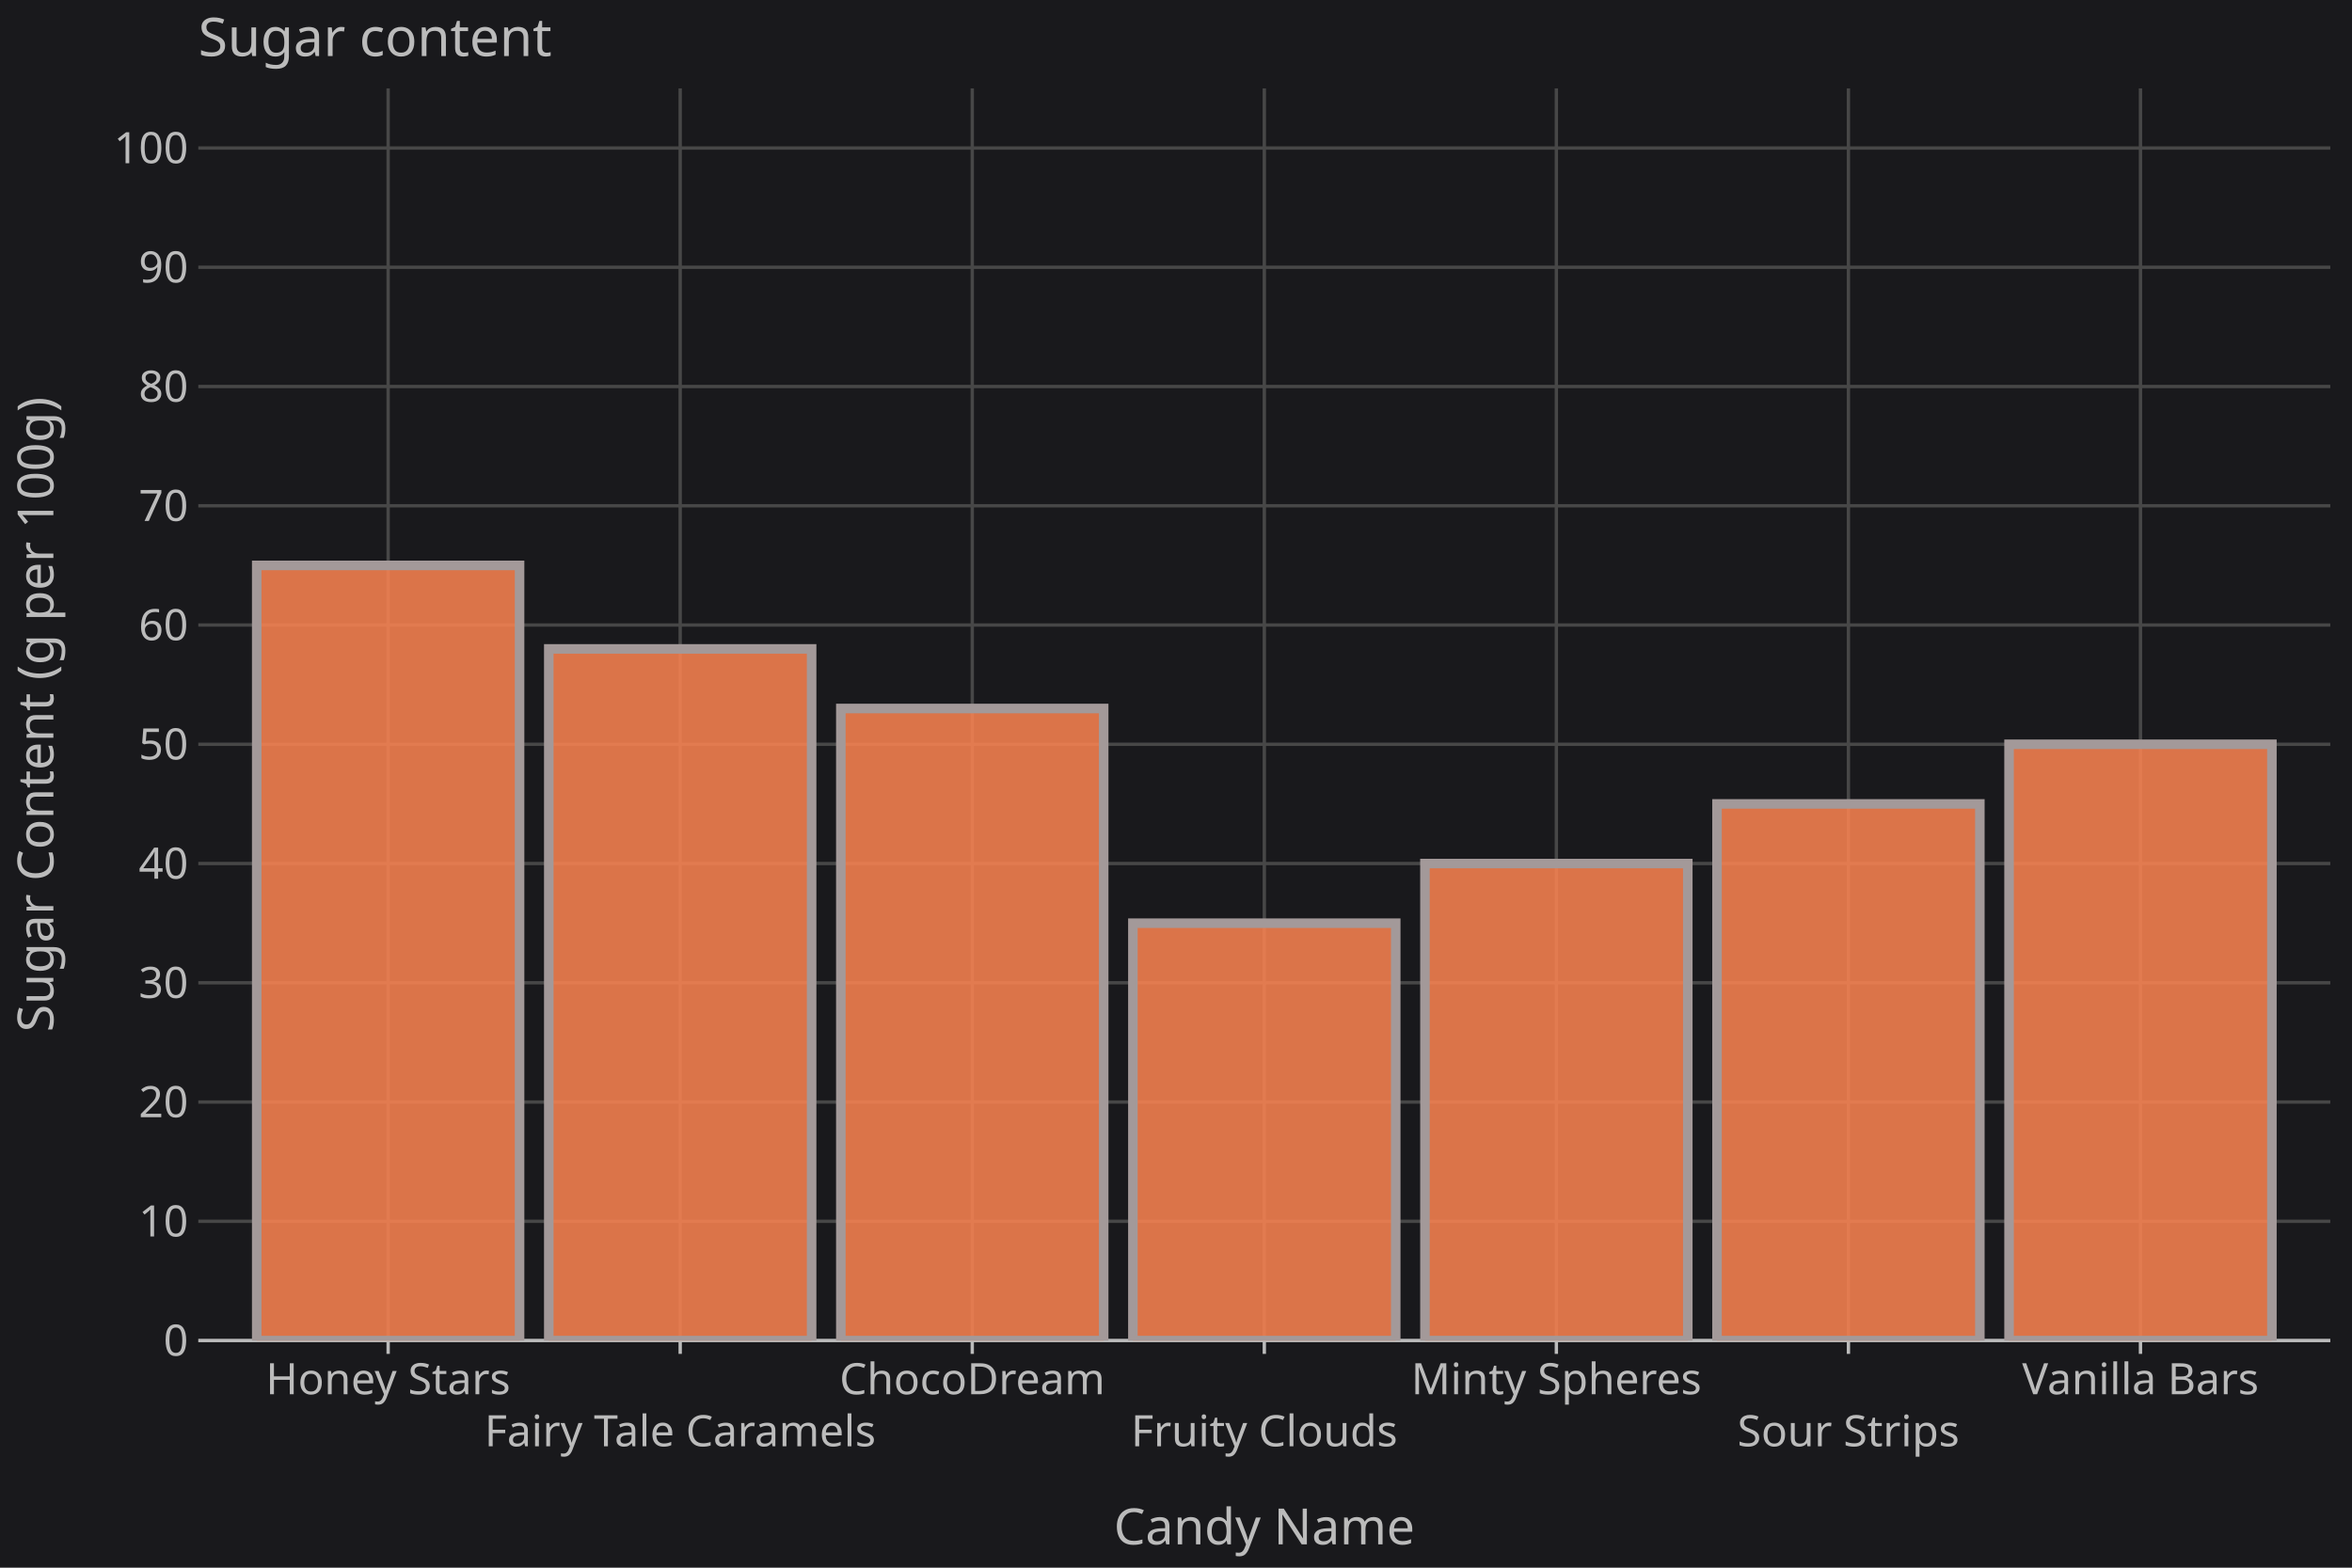
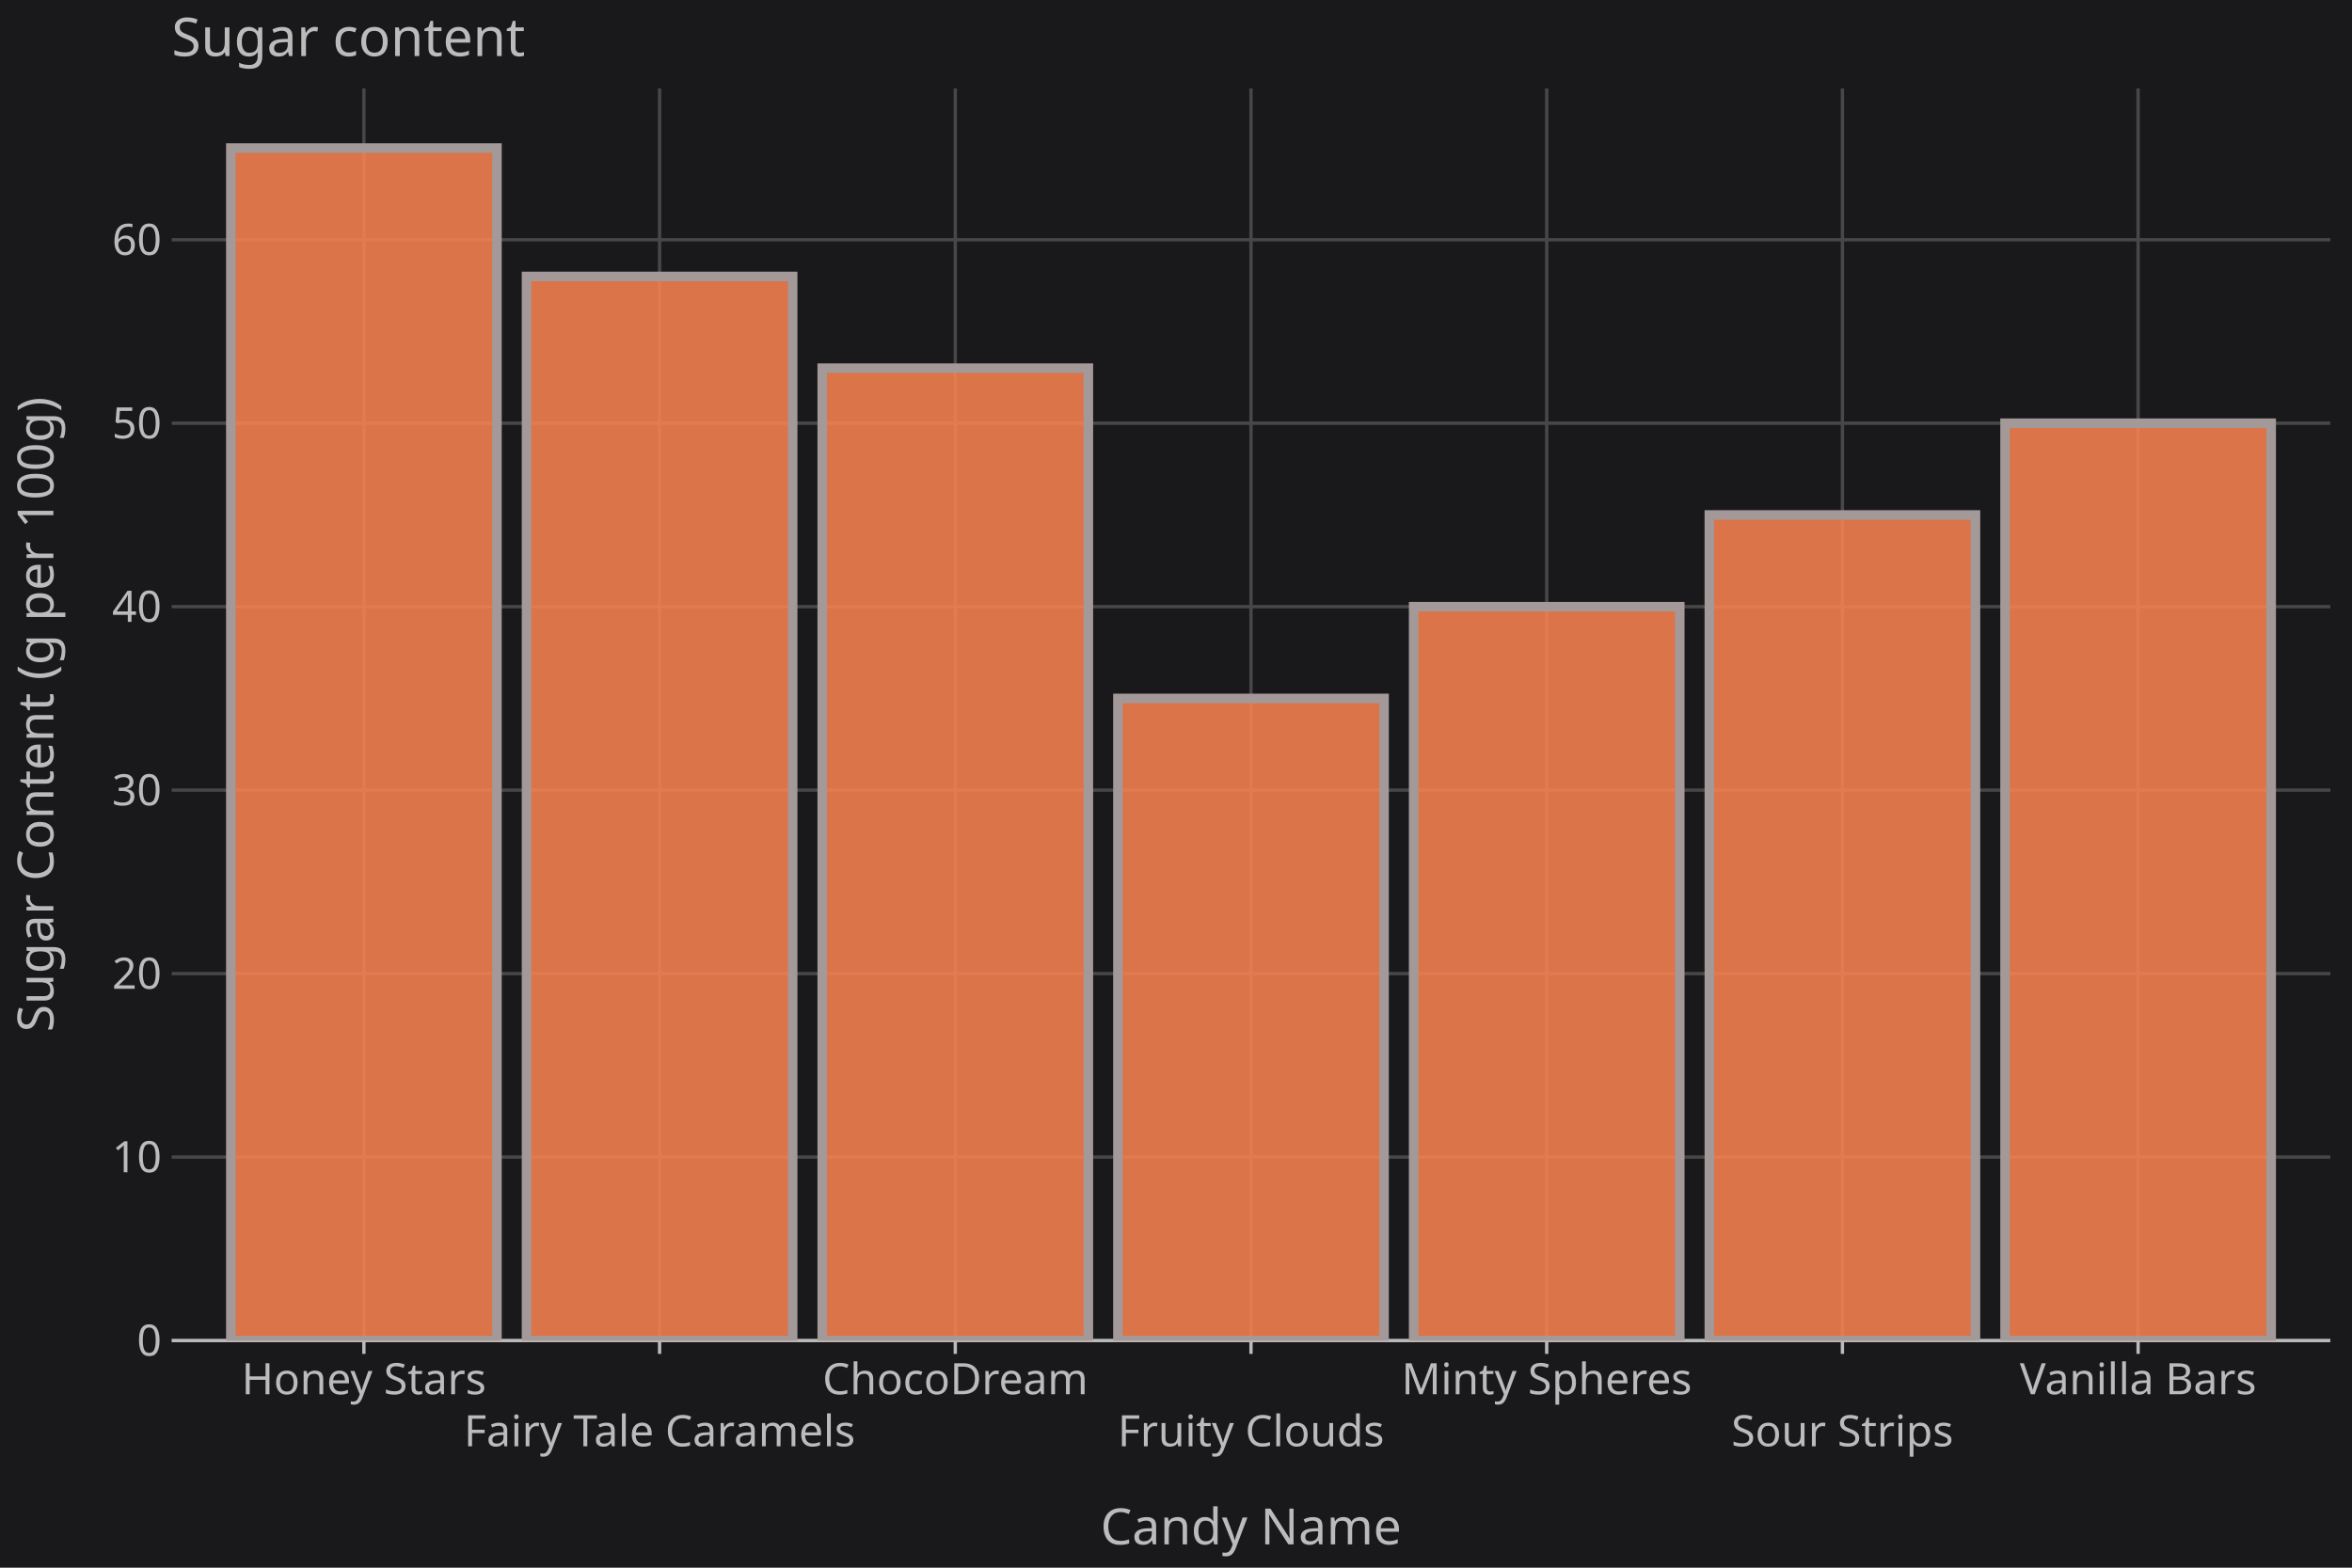
<svg xmlns="http://www.w3.org/2000/svg" display="block" class="plt-container" width="705.0" height="470.0">
  <style type="text/css">
  .plt-container {
   font-family: Lucida Grande, sans-serif;
   user-select: none;
   -webkit-user-select: none;
   -moz-user-select: none;
   -ms-user-select: none;
}
text {
   text-rendering: optimizeLegibility;
}
#xXxprefixXx0 .plot-title {
fill: #bbbbbb;
font-weight: normal;
   font-style: normal;font-family: Lucida Grande, sans-serif;
font-size: 16.0px;

}
#xXxprefixXx0 .plot-subtitle {
fill: #bbbbbb;
font-weight: normal;
   font-style: normal;font-family: Lucida Grande, sans-serif;
font-size: 15.0px;

}
#xXxprefixXx0 .plot-caption {
fill: #bbbbbb;
font-weight: normal;
   font-style: normal;font-family: Lucida Grande, sans-serif;
font-size: 13.0px;

}
#xXxprefixXx0 .hyperlink-element {
fill: #118ed8;
font-weight: normal;
   font-style: normal;
}
#xXxprefixXx0 .legend-title {
fill: #bbbbbb;
font-weight: normal;
   font-style: normal;font-family: Lucida Grande, sans-serif;
font-size: 15.0px;

}
#xXxprefixXx0 .legend-item {
fill: #bbbbbb;
font-weight: normal;
   font-style: normal;font-family: Lucida Grande, sans-serif;
font-size: 13.0px;

}
#xXxprefixXx0 .axis-title-x {
fill: #bbbbbb;
font-weight: normal;
   font-style: normal;font-family: Lucida Grande, sans-serif;
font-size: 15.0px;

}
#xXxprefixXx0 .axis-text-x {
fill: #bbbbbb;
font-weight: normal;
   font-style: normal;font-family: Lucida Grande, sans-serif;
font-size: 13.0px;

}
#xXxprefixXx2 .axis-tooltip-text-x {
fill: #303030;
font-weight: normal;
   font-style: normal;font-family: Lucida Grande, sans-serif;
font-size: 13.0px;

}
#xXxprefixXx0 .axis-title-y {
fill: #bbbbbb;
font-weight: normal;
   font-style: normal;font-family: Lucida Grande, sans-serif;
font-size: 15.0px;

}
#xXxprefixXx0 .axis-text-y {
fill: #bbbbbb;
font-weight: normal;
   font-style: normal;font-family: Lucida Grande, sans-serif;
font-size: 13.0px;

}
#xXxprefixXx2 .axis-tooltip-text-y {
fill: #303030;
font-weight: normal;
   font-style: normal;font-family: Lucida Grande, sans-serif;
font-size: 13.0px;

}
#xXxprefixXx0 .facet-strip-text-x {
fill: #bbbbbb;
font-weight: normal;
   font-style: normal;font-family: Lucida Grande, sans-serif;
font-size: 13.0px;

}
#xXxprefixXx0 .facet-strip-text-y {
fill: #bbbbbb;
font-weight: normal;
   font-style: normal;font-family: Lucida Grande, sans-serif;
font-size: 13.0px;

}
#xXxprefixXx2 .tooltip-text {
fill: #bbbbbb;
font-weight: normal;
   font-style: normal;font-family: Lucida Grande, sans-serif;
font-size: 13.0px;

}
#xXxprefixXx2 .tooltip-title {
fill: #bbbbbb;
font-weight: bold;
   font-style: normal;font-family: Lucida Grande, sans-serif;
font-size: 13.0px;

}
#xXxprefixXx2 .tooltip-label {
fill: #bbbbbb;
font-weight: bold;
   font-style: normal;font-family: Lucida Grande, sans-serif;
font-size: 13.0px;

}

  </style>
  <g id="xXxprefixXx0">
    <path fill-rule="evenodd" fill="rgb(25,25,28)" fill-opacity="1.0" d="M0.0 0.0 L0.0 470.0 L705.0 470.0 L705.0 0.0 Z">
    </path>
    <g transform="translate(29.5 26.5 ) ">
      <g>
-         <g transform="translate(29.94182 0.0 ) ">
+         <g transform="translate(21.96121 0.0 ) ">
          <g>
-             <line x1="56.902" y1="0.0" x2="56.902" y2="375.4" stroke="rgb(71,71,71)" stroke-opacity="1.0" stroke-width="1.0" fill="none">
-             </line>
-             <line x1="144.445" y1="0.0" x2="144.445" y2="375.4" stroke="rgb(71,71,71)" stroke-opacity="1.0" stroke-width="1.0" fill="none">
-             </line>
-             <line x1="231.987" y1="0.0" x2="231.987" y2="375.4" stroke="rgb(71,71,71)" stroke-opacity="1.0" stroke-width="1.0" fill="none">
-             </line>
-             <line x1="319.529" y1="0.0" x2="319.529" y2="375.4" stroke="rgb(71,71,71)" stroke-opacity="1.0" stroke-width="1.0" fill="none">
-             </line>
-             <line x1="407.071" y1="0.0" x2="407.071" y2="375.4" stroke="rgb(71,71,71)" stroke-opacity="1.0" stroke-width="1.0" fill="none">
-             </line>
-             <line x1="494.614" y1="0.0" x2="494.614" y2="375.4" stroke="rgb(71,71,71)" stroke-opacity="1.0" stroke-width="1.0" fill="none">
-             </line>
-             <line x1="582.156" y1="0.0" x2="582.156" y2="375.4" stroke="rgb(71,71,71)" stroke-opacity="1.0" stroke-width="1.0" fill="none">
-             </line>
-           </g>
-         </g>
-         <g transform="translate(29.94182 0.0 ) ">
+             <line x1="57.613" y1="0.0" x2="57.613" y2="375.4" stroke="rgb(71,71,71)" stroke-opacity="1.0" stroke-width="1.0" fill="none">
+             </line>
+             <line x1="146.248" y1="0.0" x2="146.248" y2="375.4" stroke="rgb(71,71,71)" stroke-opacity="1.0" stroke-width="1.0" fill="none">
+             </line>
+             <line x1="234.884" y1="0.0" x2="234.884" y2="375.4" stroke="rgb(71,71,71)" stroke-opacity="1.0" stroke-width="1.0" fill="none">
+             </line>
+             <line x1="323.519" y1="0.0" x2="323.519" y2="375.4" stroke="rgb(71,71,71)" stroke-opacity="1.0" stroke-width="1.0" fill="none">
+             </line>
+             <line x1="412.155" y1="0.0" x2="412.155" y2="375.4" stroke="rgb(71,71,71)" stroke-opacity="1.0" stroke-width="1.0" fill="none">
+             </line>
+             <line x1="500.79" y1="0.0" x2="500.79" y2="375.4" stroke="rgb(71,71,71)" stroke-opacity="1.0" stroke-width="1.0" fill="none">
+             </line>
+             <line x1="589.426" y1="0.0" x2="589.426" y2="375.4" stroke="rgb(71,71,71)" stroke-opacity="1.0" stroke-width="1.0" fill="none">
+             </line>
+           </g>
+         </g>
+         <g transform="translate(21.96121 0.0 ) ">
          <g>
-             <line x1="0.0" y1="375.4" x2="639.058" y2="375.4" stroke="rgb(71,71,71)" stroke-opacity="1.0" stroke-width="1.0" fill="none">
-             </line>
-             <line x1="0.0" y1="339.648" x2="639.058" y2="339.648" stroke="rgb(71,71,71)" stroke-opacity="1.0" stroke-width="1.0" fill="none">
-             </line>
-             <line x1="0.0" y1="303.895" x2="639.058" y2="303.895" stroke="rgb(71,71,71)" stroke-opacity="1.0" stroke-width="1.0" fill="none">
-             </line>
-             <line x1="0.0" y1="268.143" x2="639.058" y2="268.143" stroke="rgb(71,71,71)" stroke-opacity="1.0" stroke-width="1.0" fill="none">
-             </line>
-             <line x1="0.0" y1="232.39" x2="639.058" y2="232.39" stroke="rgb(71,71,71)" stroke-opacity="1.0" stroke-width="1.0" fill="none">
-             </line>
-             <line x1="0.0" y1="196.638" x2="639.058" y2="196.638" stroke="rgb(71,71,71)" stroke-opacity="1.0" stroke-width="1.0" fill="none">
-             </line>
-             <line x1="0.0" y1="160.886" x2="639.058" y2="160.886" stroke="rgb(71,71,71)" stroke-opacity="1.0" stroke-width="1.0" fill="none">
-             </line>
-             <line x1="0.0" y1="125.133" x2="639.058" y2="125.133" stroke="rgb(71,71,71)" stroke-opacity="1.0" stroke-width="1.0" fill="none">
-             </line>
-             <line x1="0.0" y1="89.381" x2="639.058" y2="89.381" stroke="rgb(71,71,71)" stroke-opacity="1.0" stroke-width="1.0" fill="none">
-             </line>
-             <line x1="0.0" y1="53.629" x2="639.058" y2="53.629" stroke="rgb(71,71,71)" stroke-opacity="1.0" stroke-width="1.0" fill="none">
-             </line>
-             <line x1="0.0" y1="17.876" x2="639.058" y2="17.876" stroke="rgb(71,71,71)" stroke-opacity="1.0" stroke-width="1.0" fill="none">
-             </line>
-           </g>
-         </g>
-         <g transform="translate(29.94182 375.4 ) ">
-           <g transform="translate(56.90244 0.0 ) ">
+             <line x1="0.0" y1="375.4" x2="647.039" y2="375.4" stroke="rgb(71,71,71)" stroke-opacity="1.0" stroke-width="1.0" fill="none">
+             </line>
+             <line x1="0.0" y1="320.396" x2="647.039" y2="320.396" stroke="rgb(71,71,71)" stroke-opacity="1.0" stroke-width="1.0" fill="none">
+             </line>
+             <line x1="0.0" y1="265.393" x2="647.039" y2="265.393" stroke="rgb(71,71,71)" stroke-opacity="1.0" stroke-width="1.0" fill="none">
+             </line>
+             <line x1="0.0" y1="210.389" x2="647.039" y2="210.389" stroke="rgb(71,71,71)" stroke-opacity="1.0" stroke-width="1.0" fill="none">
+             </line>
+             <line x1="0.0" y1="155.385" x2="647.039" y2="155.385" stroke="rgb(71,71,71)" stroke-opacity="1.0" stroke-width="1.0" fill="none">
+             </line>
+             <line x1="0.0" y1="100.382" x2="647.039" y2="100.382" stroke="rgb(71,71,71)" stroke-opacity="1.0" stroke-width="1.0" fill="none">
+             </line>
+             <line x1="0.0" y1="45.378" x2="647.039" y2="45.378" stroke="rgb(71,71,71)" stroke-opacity="1.0" stroke-width="1.0" fill="none">
+             </line>
+           </g>
+         </g>
+         <g transform="translate(21.96121 375.4 ) ">
+           <g transform="translate(57.61304 0.0 ) ">
            <line stroke-width="1.0" stroke="rgb(187,187,187)" stroke-opacity="1.0" x2="0.0" y2="4.0">
            </line>
            <g transform="translate(0.0 7.0 ) ">
              <text class="axis-text-x" text-anchor="middle" dy="0.7em">
                <tspan>Honey Stars</tspan>
              </text>
            </g>
          </g>
-           <g transform="translate(144.4447 0.0 ) ">
+           <g transform="translate(146.2485 0.0 ) ">
            <line stroke-width="1.0" stroke="rgb(187,187,187)" stroke-opacity="1.0" x2="0.0" y2="4.0">
            </line>
            <g transform="translate(0.0 22.6 ) ">
              <text class="axis-text-x" text-anchor="middle" dy="0.7em">
                <tspan>Fairy Tale Caramels</tspan>
              </text>
            </g>
          </g>
-           <g transform="translate(231.9869 0.0 ) ">
+           <g transform="translate(234.8839 0.0 ) ">
            <line stroke-width="1.0" stroke="rgb(187,187,187)" stroke-opacity="1.0" x2="0.0" y2="4.0">
            </line>
            <g transform="translate(0.0 7.0 ) ">
              <text class="axis-text-x" text-anchor="middle" dy="0.7em">
                <tspan> ChocoDream</tspan>
              </text>
            </g>
          </g>
-           <g transform="translate(319.5291 0.0 ) ">
+           <g transform="translate(323.5194 0.0 ) ">
            <line stroke-width="1.0" stroke="rgb(187,187,187)" stroke-opacity="1.0" x2="0.0" y2="4.0">
            </line>
            <g transform="translate(0.0 22.6 ) ">
              <text class="axis-text-x" text-anchor="middle" dy="0.7em">
                <tspan>Fruity Clouds</tspan>
              </text>
            </g>
          </g>
-           <g transform="translate(407.0713 0.0 ) ">
+           <g transform="translate(412.1548 0.0 ) ">
            <line stroke-width="1.0" stroke="rgb(187,187,187)" stroke-opacity="1.0" x2="0.0" y2="4.0">
            </line>
            <g transform="translate(0.0 7.0 ) ">
              <text class="axis-text-x" text-anchor="middle" dy="0.7em">
                <tspan>Minty Spheres</tspan>
              </text>
            </g>
          </g>
-           <g transform="translate(494.6135 0.0 ) ">
+           <g transform="translate(500.7903 0.0 ) ">
            <line stroke-width="1.0" stroke="rgb(187,187,187)" stroke-opacity="1.0" x2="0.0" y2="4.0">
            </line>
            <g transform="translate(0.0 22.6 ) ">
              <text class="axis-text-x" text-anchor="middle" dy="0.7em">
                <tspan>Sour Strips</tspan>
              </text>
            </g>
          </g>
-           <g transform="translate(582.1557 0.0 ) ">
+           <g transform="translate(589.4257 0.0 ) ">
            <line stroke-width="1.0" stroke="rgb(187,187,187)" stroke-opacity="1.0" x2="0.0" y2="4.0">
            </line>
            <g transform="translate(0.0 7.0 ) ">
              <text class="axis-text-x" text-anchor="middle" dy="0.7em">
                <tspan>Vanilla Bars</tspan>
              </text>
            </g>
          </g>
-           <line x1="0.0" y1="0.0" x2="639.058" y2="0.0" stroke-width="1.0" stroke="rgb(187,187,187)" stroke-opacity="1.0">
+           <line x1="0.0" y1="0.0" x2="647.039" y2="0.0" stroke-width="1.0" stroke="rgb(187,187,187)" stroke-opacity="1.0">
          </line>
        </g>
-         <g transform="translate(29.94182 0.0 ) ">
+         <g transform="translate(21.96121 0.0 ) ">
          <g transform="translate(0.0 375.4 ) ">
            <g transform="translate(-3.0 0.0 ) ">
              <text class="axis-text-y" text-anchor="end" dy="0.35em">
                <tspan>0</tspan>
              </text>
            </g>
          </g>
-           <g transform="translate(0.0 339.6476 ) ">
+           <g transform="translate(0.0 320.3963 ) ">
            <g transform="translate(-3.0 0.0 ) ">
              <text class="axis-text-y" text-anchor="end" dy="0.35em">
                <tspan>10</tspan>
              </text>
            </g>
          </g>
-           <g transform="translate(0.0 303.8952 ) ">
+           <g transform="translate(0.0 265.3927 ) ">
            <g transform="translate(-3.0 0.0 ) ">
              <text class="axis-text-y" text-anchor="end" dy="0.35em">
                <tspan>20</tspan>
              </text>
            </g>
          </g>
-           <g transform="translate(0.0 268.1429 ) ">
+           <g transform="translate(0.0 210.389 ) ">
            <g transform="translate(-3.0 0.0 ) ">
              <text class="axis-text-y" text-anchor="end" dy="0.35em">
                <tspan>30</tspan>
              </text>
            </g>
          </g>
-           <g transform="translate(0.0 232.3905 ) ">
+           <g transform="translate(0.0 155.3853 ) ">
            <g transform="translate(-3.0 0.0 ) ">
              <text class="axis-text-y" text-anchor="end" dy="0.35em">
                <tspan>40</tspan>
              </text>
            </g>
          </g>
-           <g transform="translate(0.0 196.6381 ) ">
+           <g transform="translate(0.0 100.3817 ) ">
            <g transform="translate(-3.0 0.0 ) ">
              <text class="axis-text-y" text-anchor="end" dy="0.35em">
                <tspan>50</tspan>
              </text>
            </g>
          </g>
-           <g transform="translate(0.0 160.8857 ) ">
+           <g transform="translate(0.0 45.37802 ) ">
            <g transform="translate(-3.0 0.0 ) ">
              <text class="axis-text-y" text-anchor="end" dy="0.35em">
                <tspan>60</tspan>
              </text>
            </g>
          </g>
-           <g transform="translate(0.0 125.1333 ) ">
-             <g transform="translate(-3.0 0.0 ) ">
-               <text class="axis-text-y" text-anchor="end" dy="0.35em">
-                 <tspan>70</tspan>
-               </text>
-             </g>
-           </g>
-           <g transform="translate(0.0 89.38095 ) ">
-             <g transform="translate(-3.0 0.0 ) ">
-               <text class="axis-text-y" text-anchor="end" dy="0.35em">
-                 <tspan>80</tspan>
-               </text>
-             </g>
-           </g>
-           <g transform="translate(0.0 53.62857 ) ">
-             <g transform="translate(-3.0 0.0 ) ">
-               <text class="axis-text-y" text-anchor="end" dy="0.35em">
-                 <tspan>90</tspan>
-               </text>
-             </g>
-           </g>
-           <g transform="translate(0.0 17.87619 ) ">
-             <g transform="translate(-3.0 0.0 ) ">
-               <text class="axis-text-y" text-anchor="end" dy="0.35em">
-                 <tspan>100</tspan>
-               </text>
-             </g>
-           </g>
        </g>
      </g>
-       <g clip-path="url(#xXxprefixXx1)" clip-bounds-jfx="[rect (29.942, 0.0), (639.058, 375.4)]">
-         <g transform="translate(29.94182 0.0 ) ">
+       <g clip-path="url(#xXxprefixXx1)" clip-bounds-jfx="[rect (21.961, 0.0), (647.039, 375.4)]">
+         <g transform="translate(21.96121 0.0 ) ">
          <g>
            <g>
-               <rect x="542.762" y="196.638" height="178.762" width="78.788" stroke="rgb(163,153,153)" stroke-opacity="1.0" fill="rgb(252,132,82)" fill-opacity="0.85" stroke-width="2.86">
-               </rect>
-               <rect x="455.22" y="214.514" height="160.886" width="78.788" stroke="rgb(163,153,153)" stroke-opacity="1.0" fill="rgb(252,132,82)" fill-opacity="0.85" stroke-width="2.86">
-               </rect>
-               <rect x="367.677" y="232.39" height="143.01" width="78.788" stroke="rgb(163,153,153)" stroke-opacity="1.0" fill="rgb(252,132,82)" fill-opacity="0.85" stroke-width="2.86">
-               </rect>
-               <rect x="280.135" y="250.267" height="125.133" width="78.788" stroke="rgb(163,153,153)" stroke-opacity="1.0" fill="rgb(252,132,82)" fill-opacity="0.85" stroke-width="2.86">
-               </rect>
-               <rect x="192.593" y="185.912" height="189.488" width="78.788" stroke="rgb(163,153,153)" stroke-opacity="1.0" fill="rgb(252,132,82)" fill-opacity="0.85" stroke-width="2.86">
-               </rect>
-               <rect x="105.051" y="168.036" height="207.364" width="78.788" stroke="rgb(163,153,153)" stroke-opacity="1.0" fill="rgb(252,132,82)" fill-opacity="0.85" stroke-width="2.86">
-               </rect>
-               <rect x="17.508" y="143.01" height="232.39" width="78.788" stroke="rgb(163,153,153)" stroke-opacity="1.0" fill="rgb(252,132,82)" fill-opacity="0.85" stroke-width="2.86">
+               <rect x="549.54" y="100.382" height="275.018" width="79.772" stroke="rgb(163,153,153)" stroke-opacity="1.0" fill="rgb(252,132,82)" fill-opacity="0.85" stroke-width="2.86">
+               </rect>
+               <rect x="460.904" y="127.884" height="247.516" width="79.772" stroke="rgb(163,153,153)" stroke-opacity="1.0" fill="rgb(252,132,82)" fill-opacity="0.85" stroke-width="2.86">
+               </rect>
+               <rect x="372.269" y="155.385" height="220.015" width="79.772" stroke="rgb(163,153,153)" stroke-opacity="1.0" fill="rgb(252,132,82)" fill-opacity="0.85" stroke-width="2.86">
+               </rect>
+               <rect x="283.633" y="182.887" height="192.513" width="79.772" stroke="rgb(163,153,153)" stroke-opacity="1.0" fill="rgb(252,132,82)" fill-opacity="0.85" stroke-width="2.86">
+               </rect>
+               <rect x="194.998" y="83.881" height="291.519" width="79.772" stroke="rgb(163,153,153)" stroke-opacity="1.0" fill="rgb(252,132,82)" fill-opacity="0.85" stroke-width="2.86">
+               </rect>
+               <rect x="106.363" y="56.379" height="319.021" width="79.772" stroke="rgb(163,153,153)" stroke-opacity="1.0" fill="rgb(252,132,82)" fill-opacity="0.85" stroke-width="2.86">
+               </rect>
+               <rect x="17.727" y="17.876" height="357.524" width="79.772" stroke="rgb(163,153,153)" stroke-opacity="1.0" fill="rgb(252,132,82)" fill-opacity="0.85" stroke-width="2.86">
              </rect>
            </g>
          </g>
        </g>
        <defs>
          <clipPath id="xXxprefixXx1">
-             <rect x="29.942" y="0.0" width="639.058" height="375.4">
+             <rect x="21.961" y="0.0" width="647.039" height="375.4">
            </rect>
          </clipPath>
        </defs>
      </g>
      <g>
      </g>
    </g>
-     <g transform="translate(59.44182 16.8 ) ">
+     <g transform="translate(51.46121 16.8 ) ">
      <text class="plot-title" y="0.0">
        <tspan>Sugar content</tspan>
      </text>
    </g>
    <g transform="translate(16.0 214.2 ) rotate(-90.0 ) ">
      <text class="axis-title-y" y="0.0" text-anchor="middle">
        <tspan>Sugar Content (g per 100g)</tspan>
      </text>
    </g>
-     <g transform="translate(378.9709 463.0 ) ">
+     <g transform="translate(374.9806 463.0 ) ">
      <text class="axis-title-x" y="0.0" text-anchor="middle">
        <tspan>Candy Name</tspan>
      </text>
    </g>
    <path fill="rgb(0,0,0)" fill-opacity="0.0" stroke="rgb(187,187,187)" stroke-opacity="1.0" stroke-width="0.0" d="M0.0 0.0 L0.0 470.0 L705.0 470.0 L705.0 0.0 Z" pointer-events="none">
    </path>
  </g>
  <g id="xXxprefixXx2">
  </g>
</svg>
